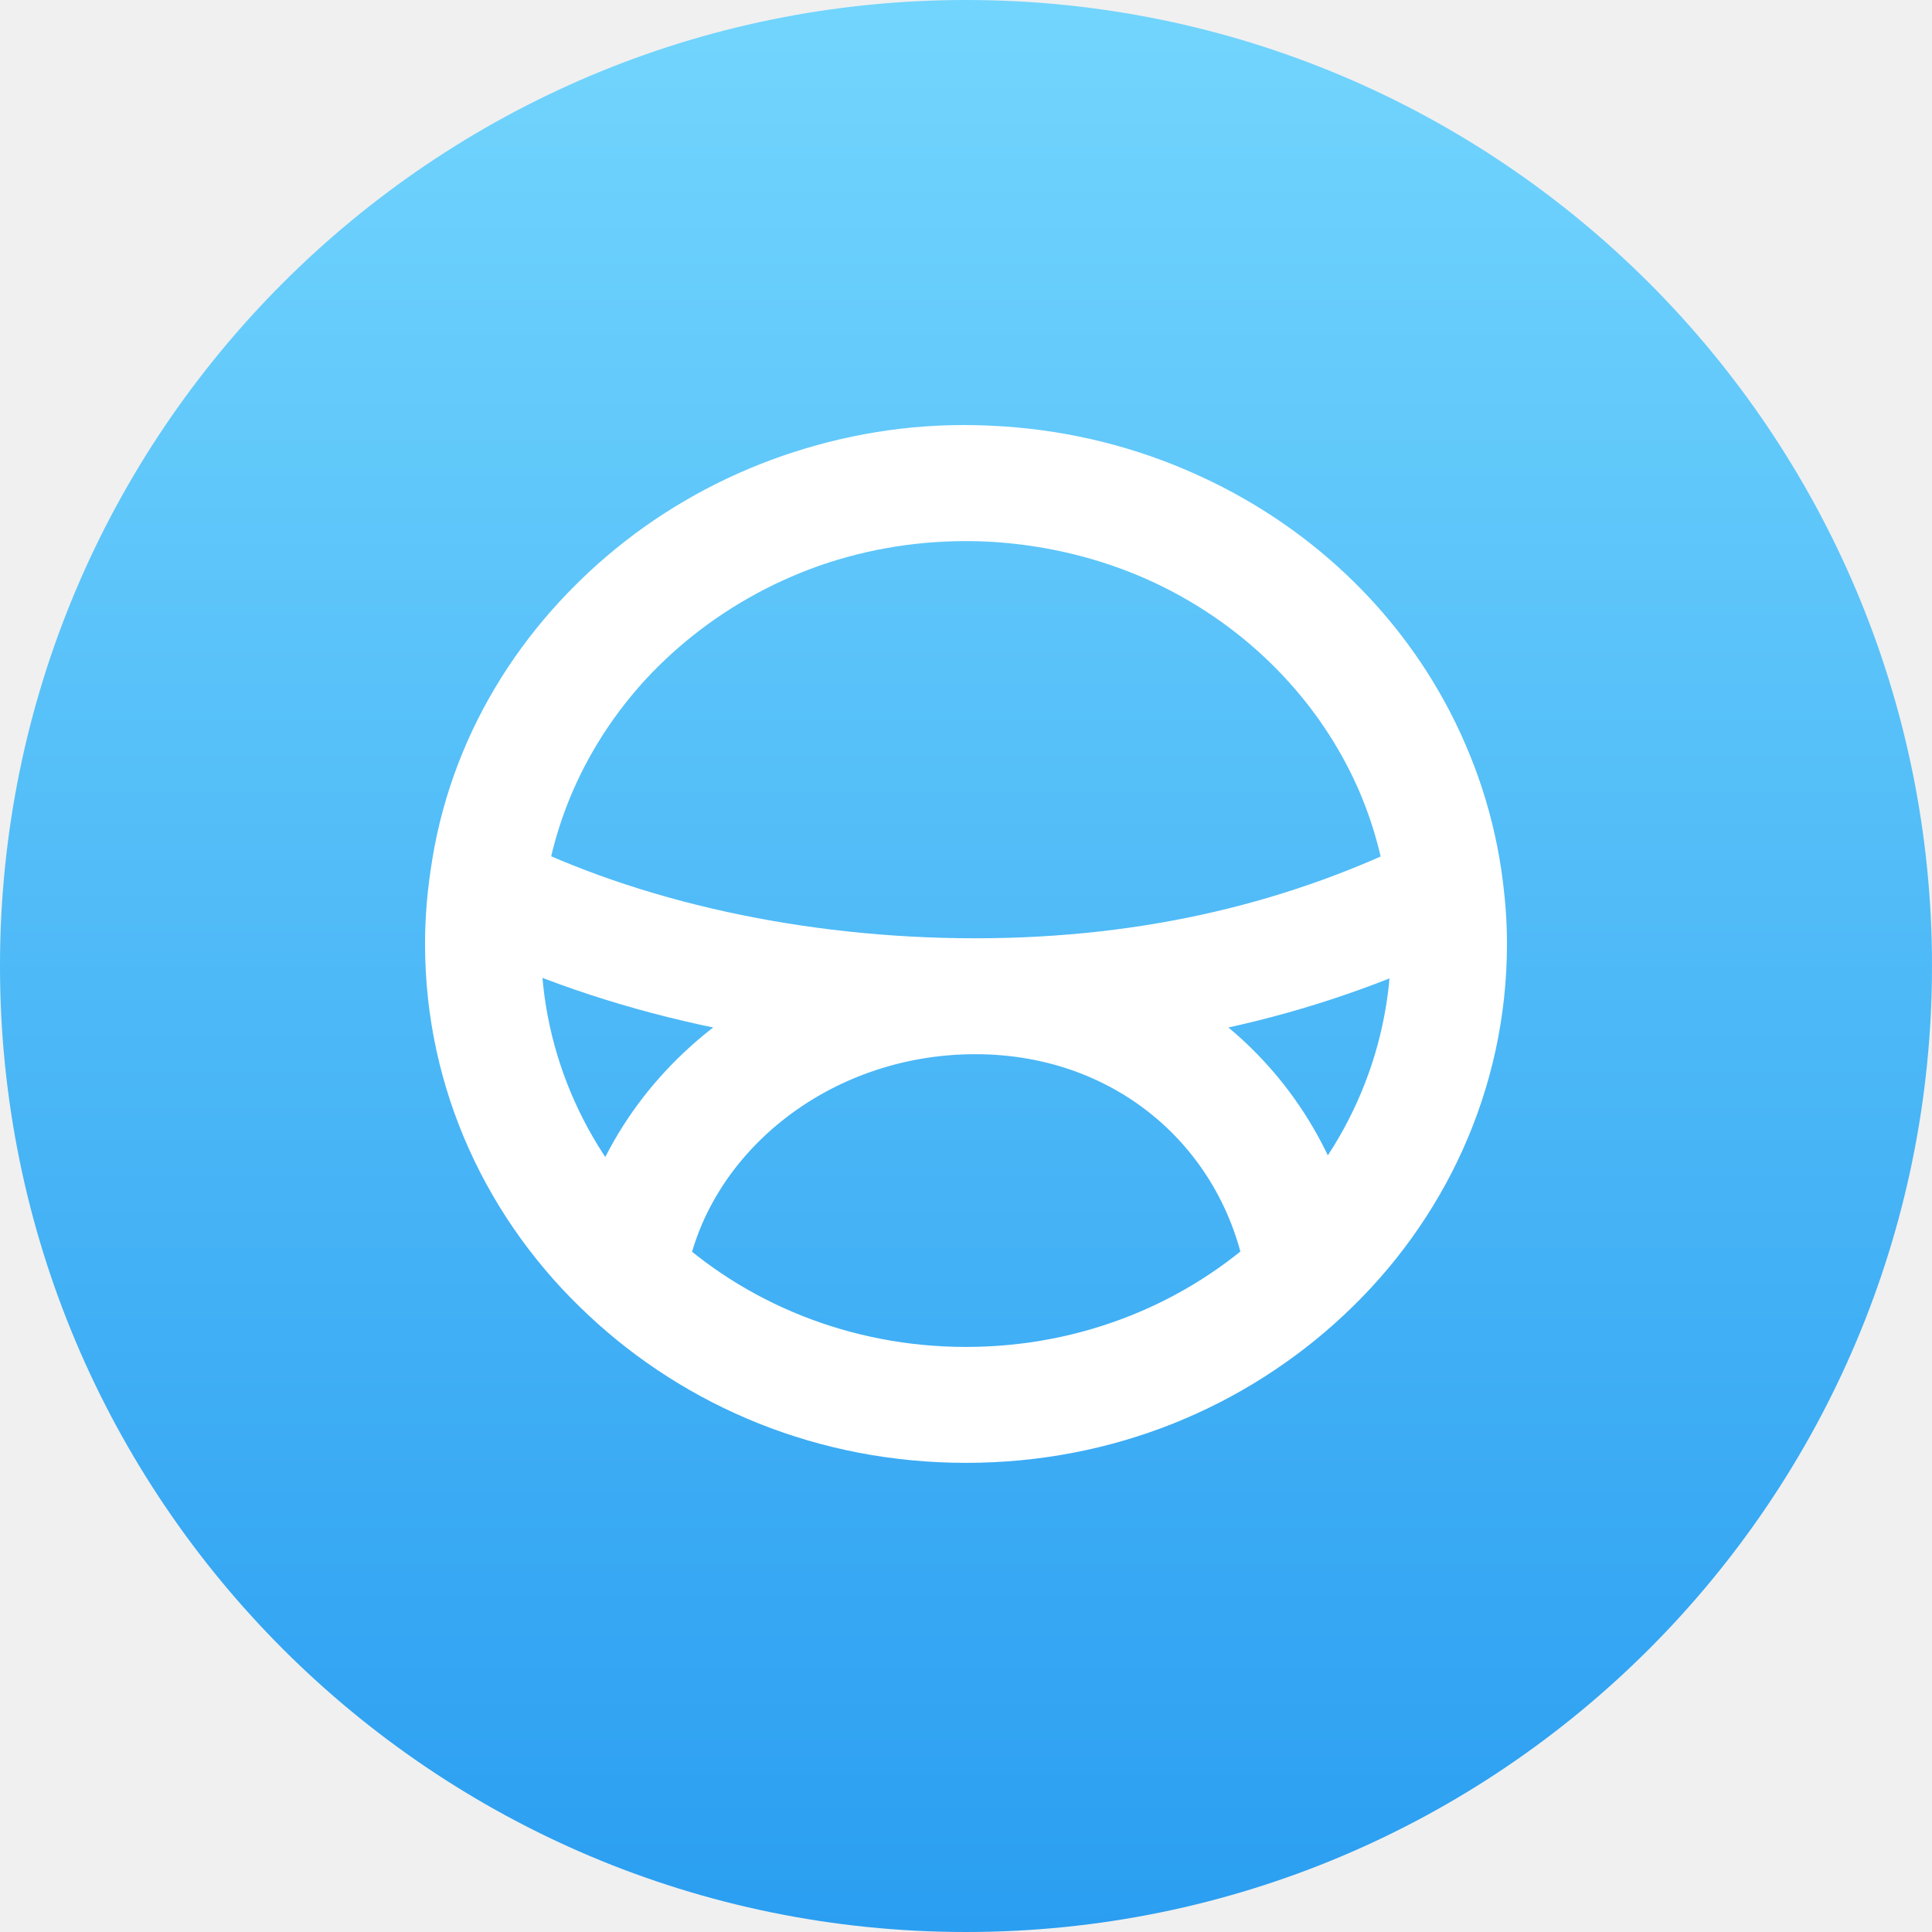
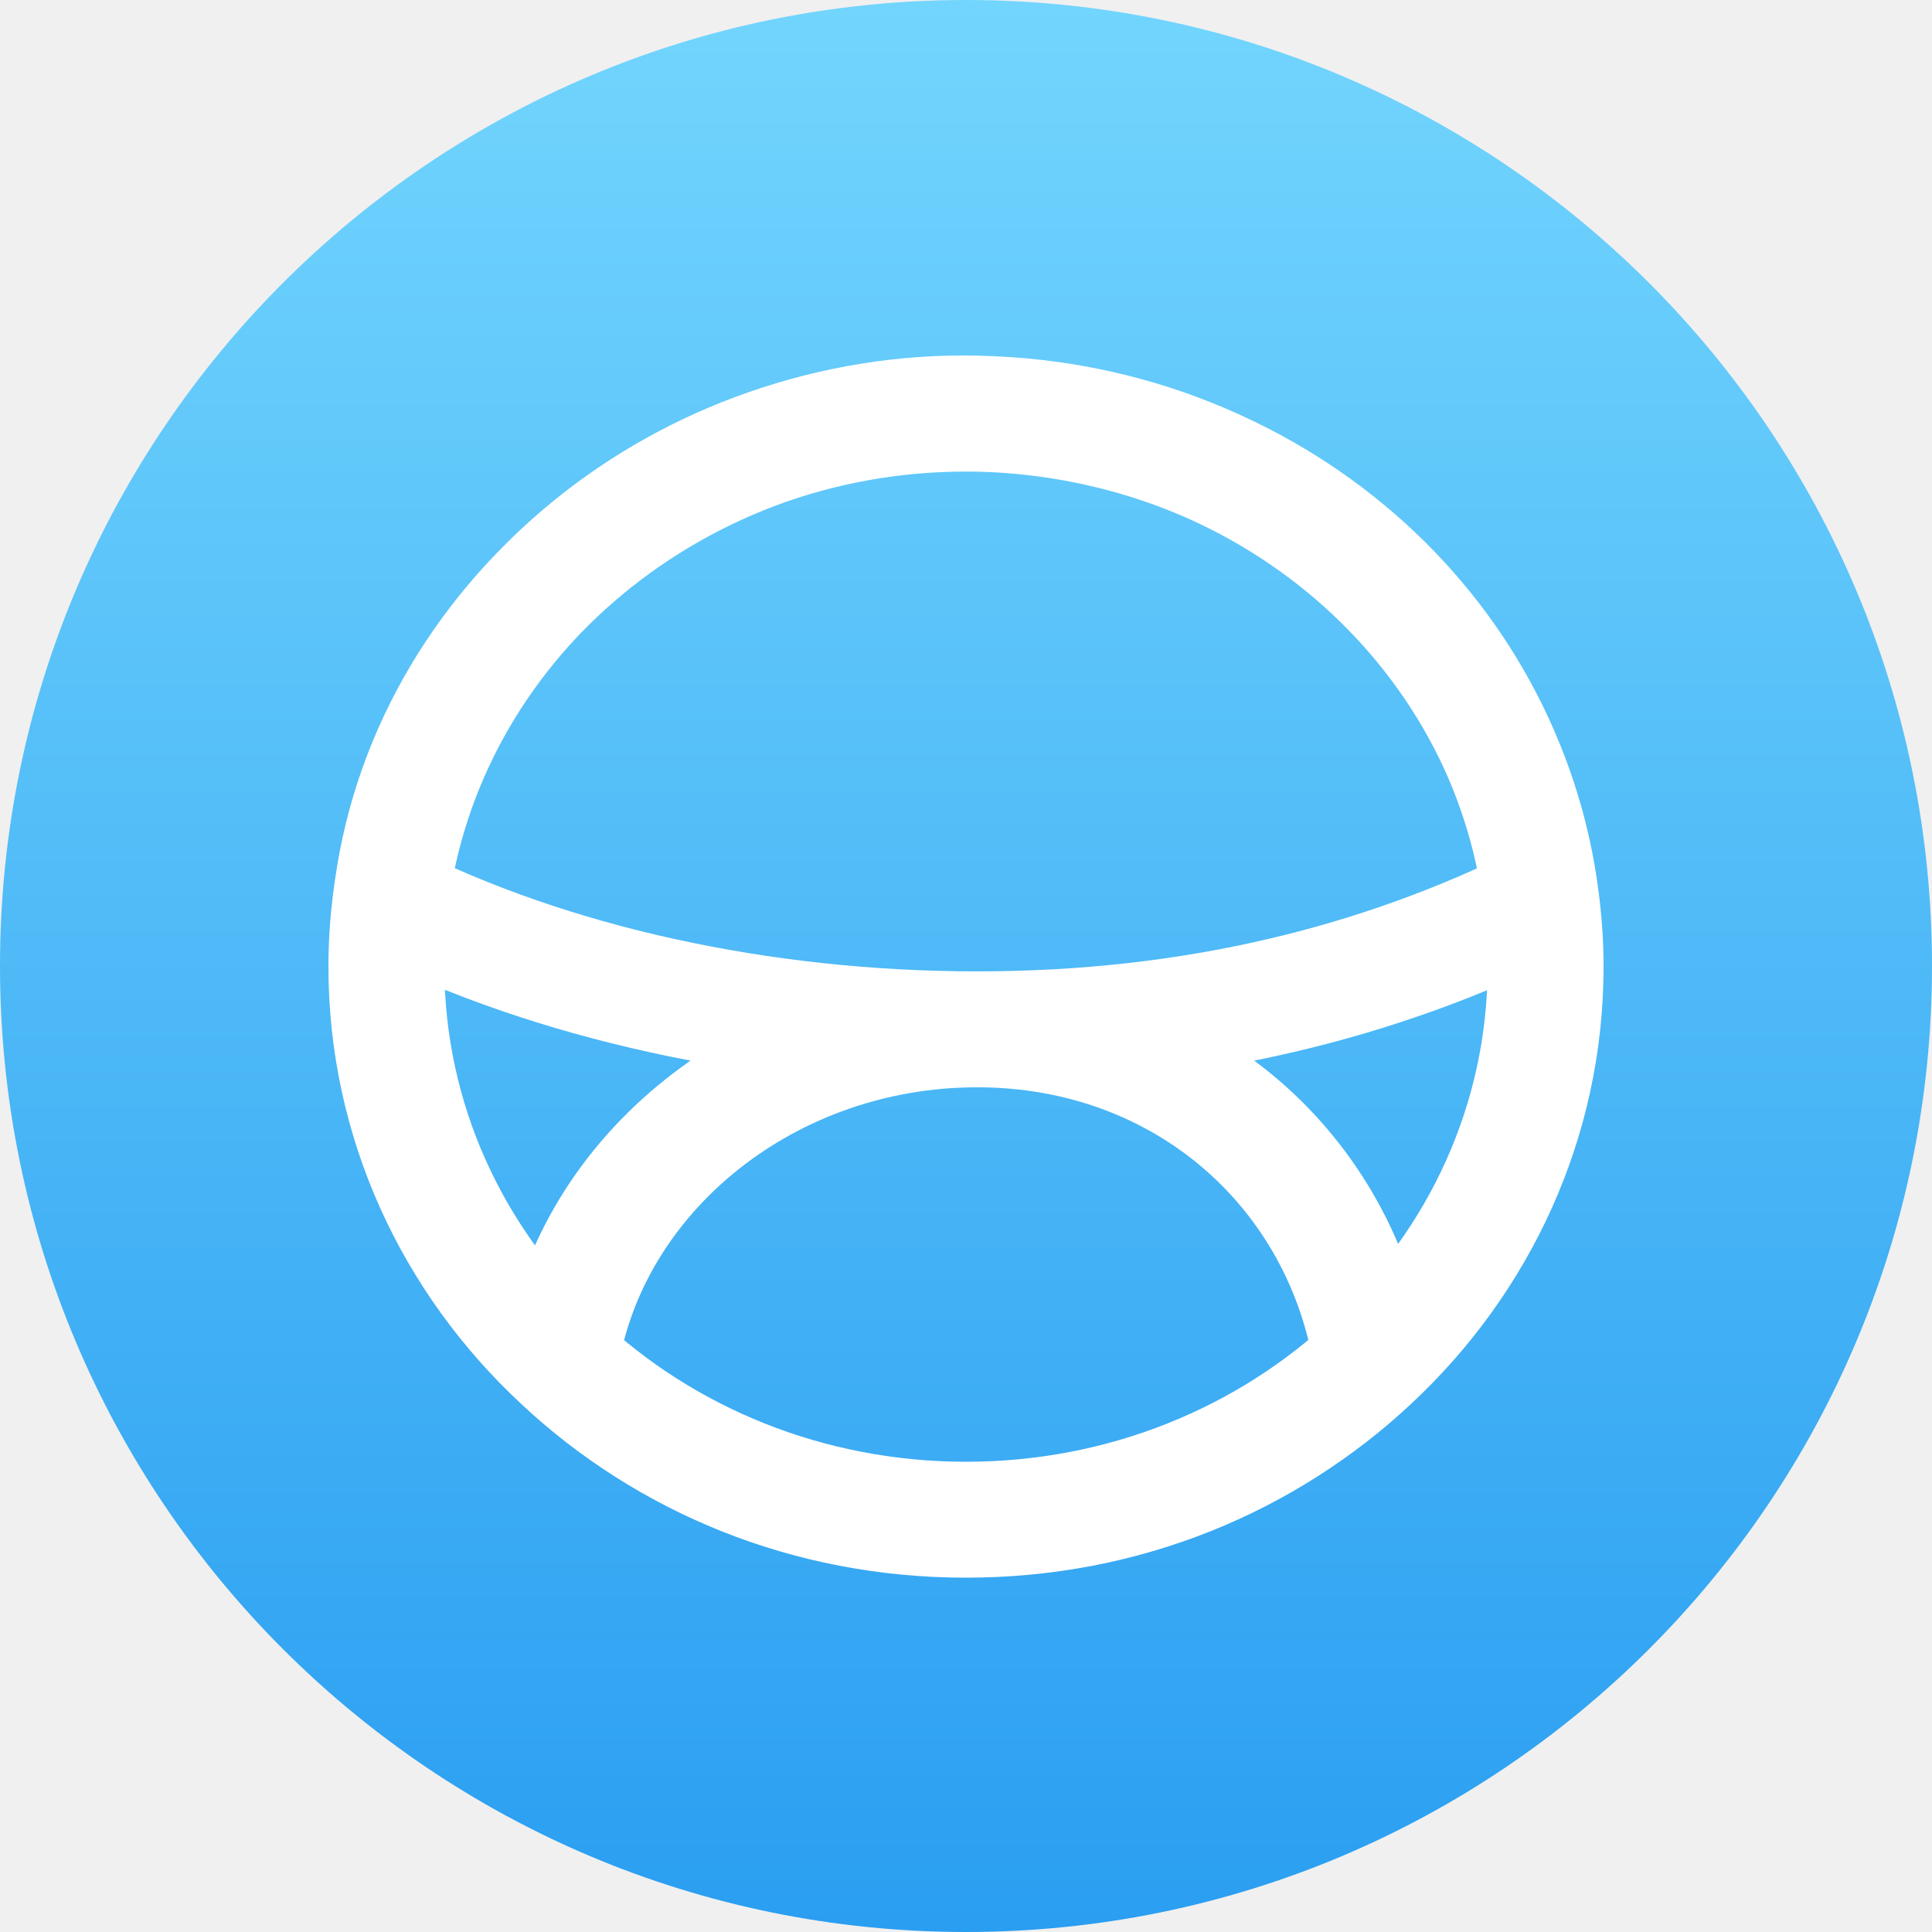
<svg xmlns="http://www.w3.org/2000/svg" width="1000" height="1000" viewBox="0 0 1000 1000" fill="none">
  <g clip-path="url(#clip0_10_42)">
    <rect width="1000" height="1000" fill="url(#paint0_linear_10_42)" />
-     <path d="M674.993 658.866L654.531 636.928C654.512 636.945 654.493 636.963 654.475 636.98L674.993 658.866ZM325.118 658.866L345.666 637.009C345.628 636.972 345.589 636.936 345.55 636.9L325.118 658.866ZM251.83 460.112L281.59 463.898C281.593 463.874 281.596 463.849 281.599 463.825L251.83 460.112ZM748.154 460.248L718.38 463.921C718.385 463.961 718.39 464 718.395 464.039L748.154 460.248ZM748.154 460.757L761.489 487.63C772.902 481.967 779.493 469.713 777.927 457.069L748.154 460.757ZM251.83 460.757L222.015 457.427C220.618 469.943 227.185 481.999 238.458 487.612L251.83 460.757ZM674.993 658.866L695.469 680.792C702.732 674.009 706.164 664.071 704.636 654.252L674.993 658.866ZM325.117 658.866L295.467 654.303C293.96 664.092 297.382 673.993 304.611 680.763L325.117 658.866ZM720 488.62C720 546.428 695.164 599.029 654.531 636.928L695.455 680.805C747.449 632.309 780 564.137 780 488.62H720ZM654.475 636.98C614.825 674.151 560.423 697.169 499.992 697.169V757.169C575.883 757.169 644.9 728.2 695.511 680.752L654.475 636.98ZM499.992 697.169C439.672 697.169 385.164 674.142 345.666 637.009L304.569 680.724C355.079 728.21 424.243 757.169 499.992 757.169V697.169ZM345.55 636.9C304.819 599.013 280 546.428 280 488.62H220C220 564.137 252.536 632.324 304.685 680.832L345.55 636.9ZM280 488.62C280 480.277 280.558 472.015 281.59 463.898L222.07 456.327C220.736 466.813 220 477.606 220 488.62H280ZM281.599 463.825C294.365 361.469 386.316 280.07 499.992 280.07V220.07C357.871 220.07 238.793 322.238 222.06 456.4L281.599 463.825ZM499.992 280.07C613.819 280.07 705.74 361.471 718.38 463.921L777.929 456.574C761.355 322.236 642.246 220.07 499.992 220.07V280.07ZM718.395 464.039C719.433 472.188 720 480.324 720 488.62H780C780 477.559 779.242 466.881 777.914 456.457L718.395 464.039ZM734.82 433.883C669.728 466.181 594.155 485.651 504.795 485.651V545.651C603.303 545.651 688.015 524.087 761.489 487.63L734.82 433.883ZM504.795 485.651C414.861 485.651 329.806 466.07 265.202 433.902L238.458 487.612C312.42 524.439 406.828 545.651 504.795 545.651V485.651ZM281.644 464.086C293.341 359.336 391.894 277.415 504.087 280.062L505.502 220.079C365.198 216.769 237.485 318.888 222.015 457.427L281.644 464.086ZM504.087 280.062C616.618 282.717 705.64 361.562 718.382 464.444L777.927 457.069C761.253 322.436 645.469 223.38 505.502 220.079L504.087 280.062ZM654.516 636.941C614.499 674.314 560.845 697.17 499.992 697.17V757.17C576.403 757.17 644.602 728.297 695.469 680.792L654.516 636.941ZM499.992 697.17C439.251 697.17 385.489 674.304 345.624 636.97L304.611 680.763C355.376 728.307 423.723 757.17 499.992 757.17V697.17ZM354.768 663.43C364.805 598.216 428.165 545.651 504.795 545.651V485.651C402.546 485.651 310.589 556.04 295.467 654.303L354.768 663.43ZM504.795 545.651C579.347 545.651 634.889 596.271 645.35 663.48L704.636 654.252C689.652 557.986 609.088 485.651 504.795 485.651V545.651Z" fill="white" />
+     <path d="M709.991 704.639L689.529 682.701C689.51 682.718 689.492 682.736 689.473 682.753L709.991 704.639ZM290.141 704.639L310.69 682.782C310.651 682.746 310.612 682.709 310.574 682.673L290.141 704.639ZM202.196 466.135L231.956 469.92C231.959 469.896 231.962 469.872 231.965 469.848L202.196 466.135ZM797.785 466.298L768.011 469.971C768.016 470.01 768.021 470.049 768.026 470.089L797.785 466.298ZM797.785 466.908L811.12 493.782C822.532 488.119 829.124 475.865 827.558 463.221L797.785 466.908ZM202.196 466.908L172.381 463.579C170.984 476.094 177.551 488.15 188.824 493.763L202.196 466.908ZM709.991 704.639L730.468 726.565C737.73 719.782 741.163 709.844 739.634 700.026L709.991 704.639ZM290.141 704.639L260.49 700.076C258.984 709.865 262.405 719.766 269.634 726.536L290.141 704.639ZM770 500.344C770 571.485 739.425 636.162 689.529 682.701L730.454 726.578C791.711 669.442 830 589.193 830 500.344H770ZM689.473 682.753C640.798 728.386 574.054 756.603 499.991 756.603V816.603C589.514 816.603 670.872 782.435 730.51 726.526L689.473 682.753ZM499.991 756.603C426.063 756.603 359.189 728.377 310.69 682.782L269.592 726.497C329.104 782.445 410.634 816.603 499.991 816.603V756.603ZM310.574 682.673C260.555 636.147 230 571.485 230 500.344H170C170 589.193 208.272 669.458 269.708 726.606L310.574 682.673ZM230 500.344C230 490.065 230.687 479.898 231.956 469.92L172.436 462.35C170.865 474.696 170 487.395 170 500.344H230ZM231.965 469.848C247.681 343.84 360.735 244.084 499.991 244.084V184.084C332.29 184.084 192.109 304.609 172.426 462.422L231.965 469.848ZM499.991 244.084C639.426 244.084 752.45 343.841 768.011 469.971L827.56 462.624C808.064 304.607 667.852 184.084 499.991 184.084V244.084ZM768.026 470.089C769.301 480.095 770 490.113 770 500.344H830C830 487.348 829.109 474.788 827.545 462.506L768.026 470.089ZM784.451 440.034C705.502 479.207 613.9 502.782 505.753 502.782V562.782C623.048 562.782 723.789 537.114 811.12 493.782L784.451 440.034ZM505.753 502.782C397.03 502.782 294.029 479.121 215.568 440.053L188.824 493.763C276.642 537.49 388.997 562.782 505.753 562.782V502.782ZM232.01 470.237C246.424 341.158 367.603 240.834 505.046 244.076L506.461 184.093C340.907 180.187 190.568 300.71 172.381 463.579L232.01 470.237ZM505.046 244.076C642.826 247.326 752.329 343.962 768.013 470.595L827.558 463.221C807.942 304.836 671.677 187.99 506.461 184.093L505.046 244.076ZM689.515 682.714C640.409 728.575 574.57 756.603 499.99 756.603V816.603C590.128 816.603 670.512 782.558 730.468 726.565L689.515 682.714ZM499.99 756.603C425.548 756.603 359.576 728.565 310.648 682.743L269.634 726.536C329.463 782.568 410.021 816.603 499.99 816.603V756.603ZM319.792 709.203C332.344 627.641 411.236 562.782 505.753 562.782V502.782C385.617 502.782 278.129 585.466 260.49 700.076L319.792 709.203ZM505.753 562.782C598.191 562.782 667.343 625.696 680.348 709.253L739.634 700.026C722.106 587.411 627.932 502.782 505.753 502.782V562.782Z" fill="white" />
  </g>
  <defs>
    <linearGradient id="paint0_linear_10_42" x1="500" y1="0" x2="500" y2="1000" gradientUnits="userSpaceOnUse">
      <stop stop-color="#72D5FD" />
      <stop offset="1" stop-color="#2A9EF1" />
    </linearGradient>
    <clipPath id="clip0_10_42">
      <rect width="1000" height="1000" rx="500" fill="white" />
    </clipPath>
  </defs>
</svg>
